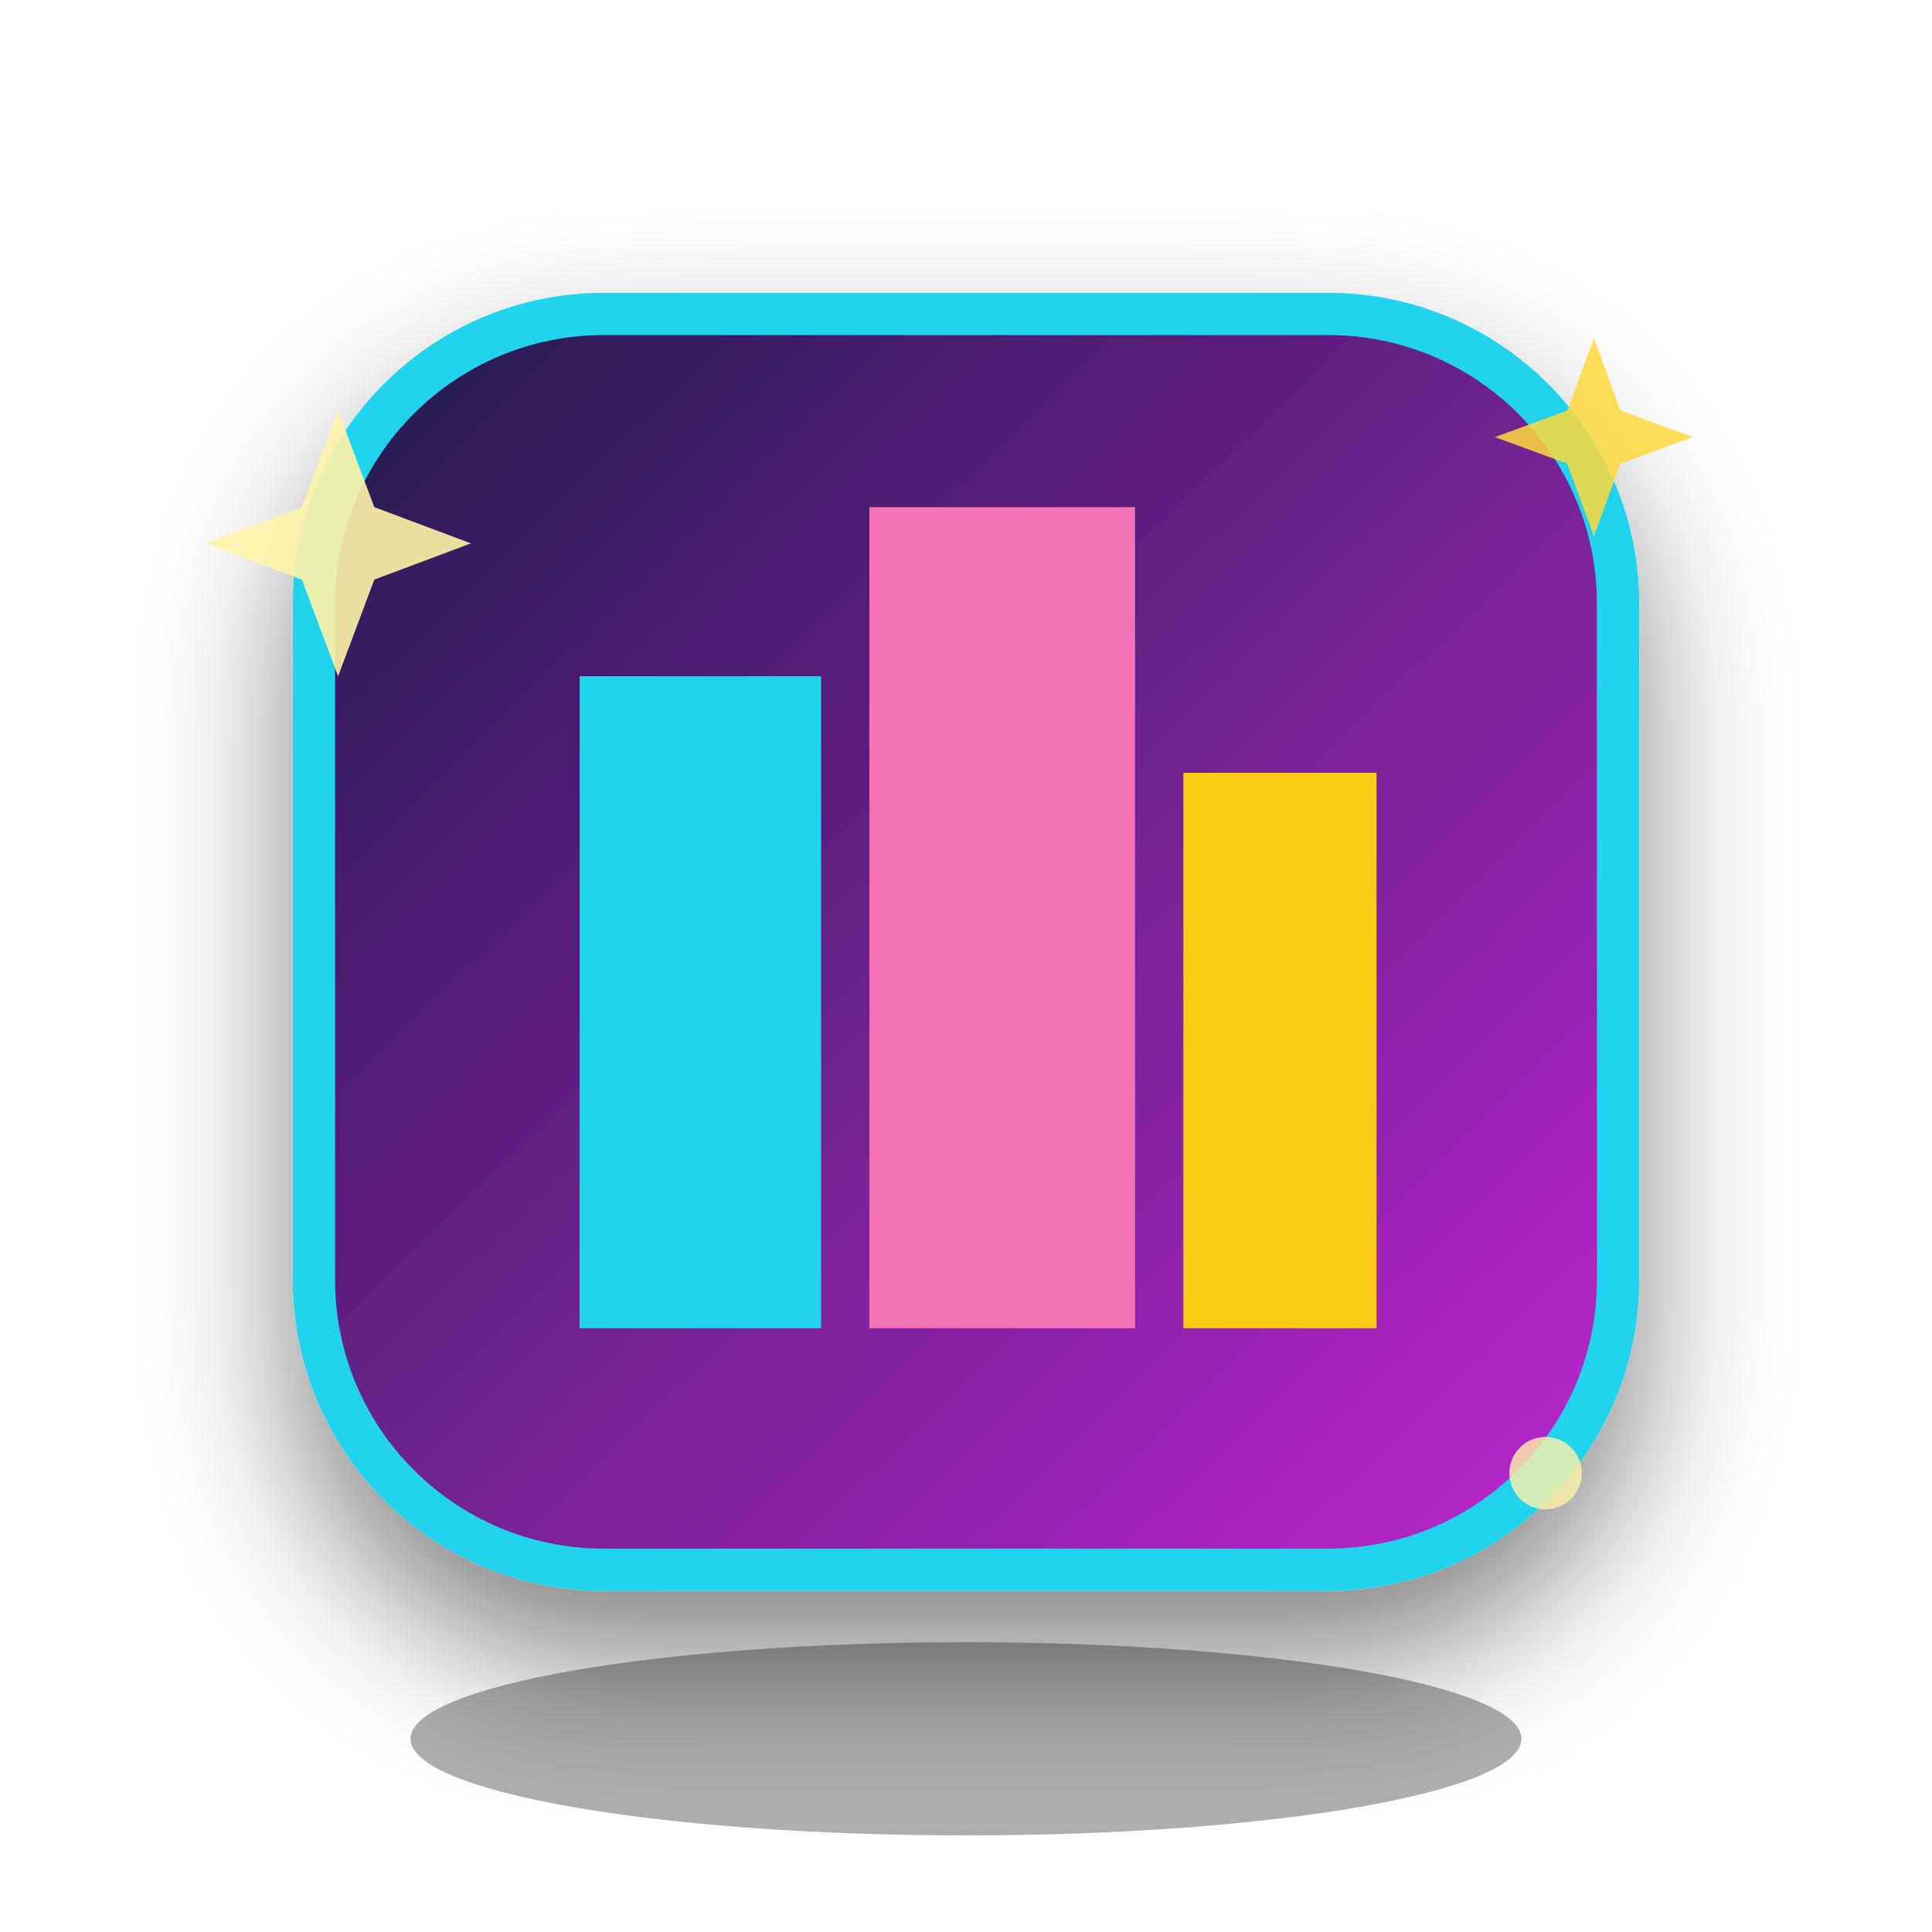
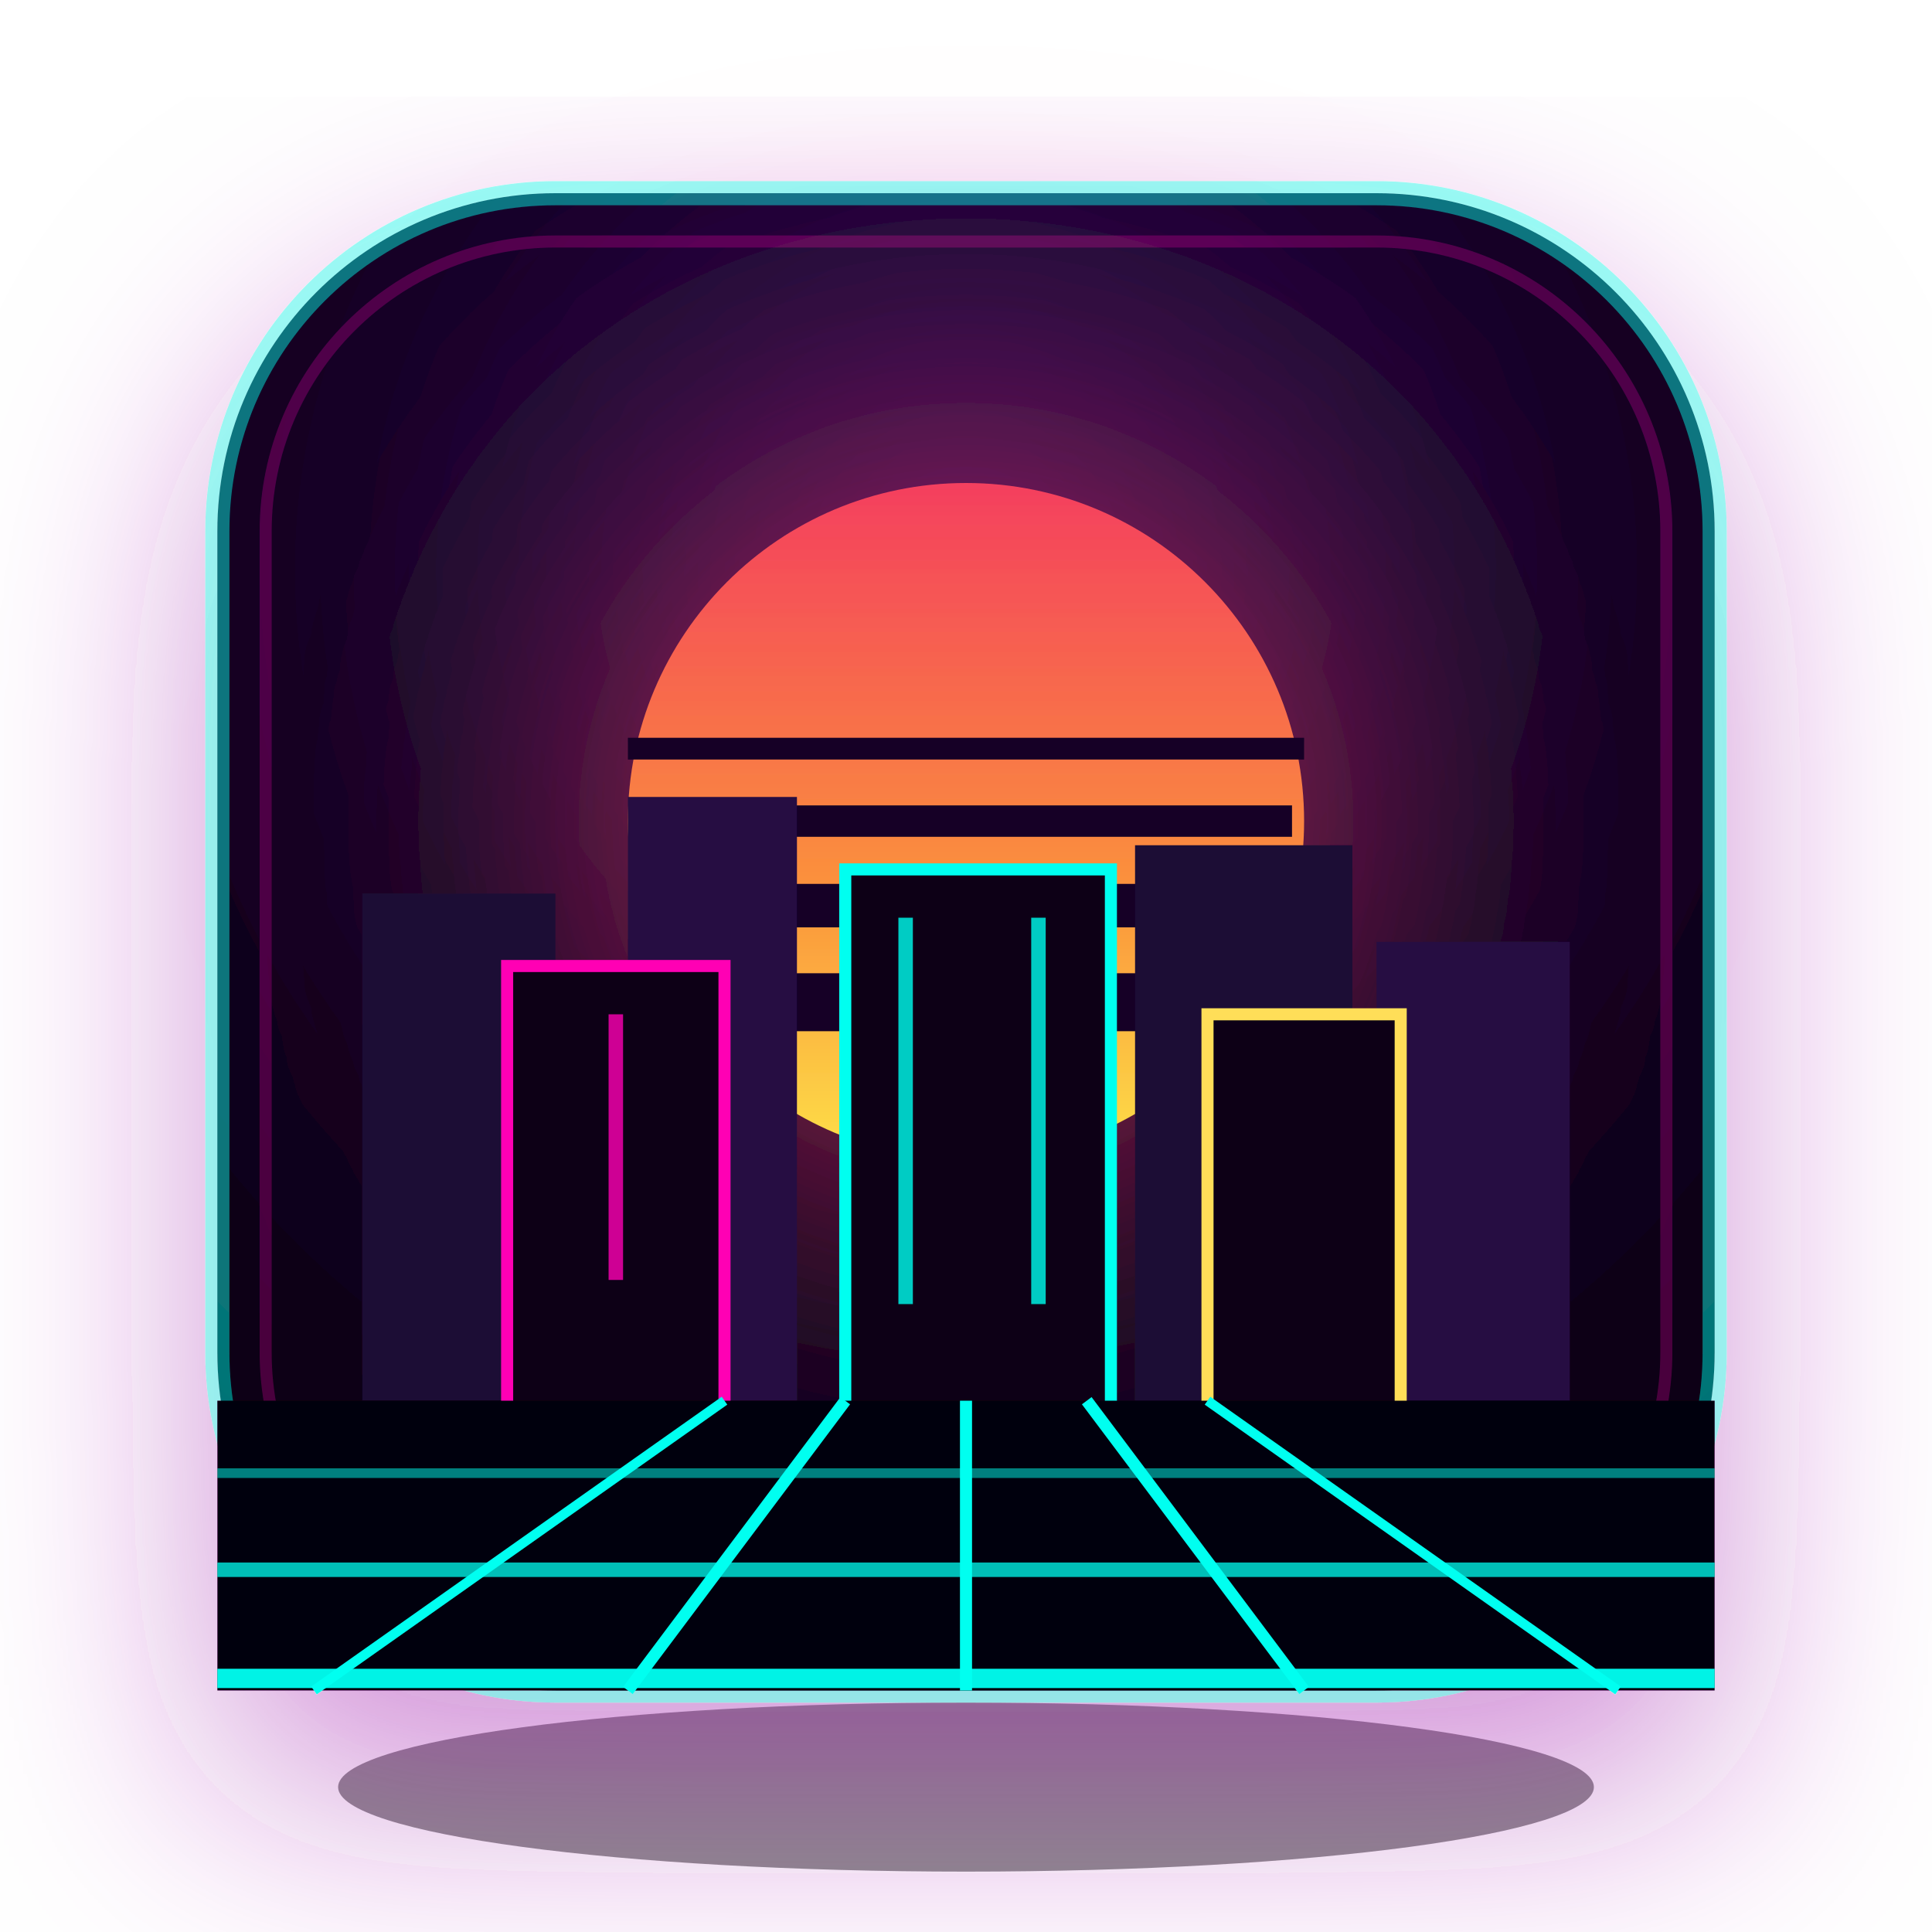
<svg xmlns="http://www.w3.org/2000/svg" viewBox="0 0 160 160" fill="none">
  <defs>
-     <filter id="sh" x="-20%" y="-20%" width="140%" height="145%">
-       <feDropShadow dx="0" dy="6" stdDeviation="6" flood-color="#080612" flood-opacity="0.48" />
+     <filter id="glow-cyber" x="-20%" y="-20%" width="140%" height="140%">
+       <feDropShadow dx="0" dy="8" stdDeviation="10" flood-color="#a21caf" flood-opacity="0.5" />
    </filter>
-     <linearGradient id="goldG" x1="0" y1="0" x2="1" y2="1">
-       <stop offset="0%" stop-color="#FFF3A8" />
-       <stop offset="50%" stop-color="#FFD93D" />
-       <stop offset="100%" stop-color="#E08E00" />
+     <radialGradient id="sky-cyber" cx="50%" cy="25%" r="85%">
+       <stop offset="0%" stop-color="#2e0854" />
+       <stop offset="50%" stop-color="#140226" />
+       <stop offset="100%" stop-color="#07000d" />
+     </radialGradient>
+     <linearGradient id="neonSun" x1="0" y1="0" x2="0" y2="1">
+       <stop offset="0%" stop-color="#f43f5e" />
+       <stop offset="60%" stop-color="#fb923c" />
+       <stop offset="100%" stop-color="#fde047" />
    </linearGradient>
-     <linearGradient id="bg_cyberpunk" x1="0" y1="0" x2="1" y2="1">
-       <stop offset="0%" stop-color="#1E1B4B" />
-       <stop offset="100%" stop-color="#C026D3" />
+     <linearGradient id="gridG" x1="0" y1="0" x2="0" y2="1">
+       <stop offset="0%" stop-color="#00fff0" stop-opacity="0" />
+       <stop offset="100%" stop-color="#00fff0" stop-opacity="0.65" />
    </linearGradient>
  </defs>
-   <ellipse cx="80" cy="144" rx="46" ry="8" fill="#000" opacity="0.32" />
-   <g filter="url(#sh)">
-     <rect x="26" y="26" width="108" height="104" rx="24" fill="url(#bg_cyberpunk)" stroke="#22D3EE" stroke-width="3.5" />
-     <rect x="48" y="56" width="20" height="54" fill="#22D3EE" />
-     <rect x="72" y="42" width="22" height="68" fill="#F472B6" />
-     <rect x="98" y="64" width="16" height="46" fill="#FACC15" />
+   <ellipse cx="80" cy="148" rx="52" ry="7" fill="#000" opacity="0.45" />
+   <g filter="url(#glow-cyber)">
+     <rect x="18" y="16" width="124" height="124" rx="28" fill="url(#sky-cyber)" stroke="rgba(0,255,240,0.45)" stroke-width="2" />
+     <rect x="22" y="20" width="116" height="116" rx="24" stroke="rgba(255,0,180,0.25)" stroke-width="1" />
+     <g>
+       <circle cx="80" cy="68" r="28" fill="url(#neonSun)" filter="drop-shadow(0 0 16px rgba(244,63,94,0.75))" />
+       <line x1="52" y1="62" x2="108" y2="62" stroke="#140226" stroke-width="1.8" />
+       <line x1="53" y1="68" x2="107" y2="68" stroke="#140226" stroke-width="2.6" />
+       <line x1="56" y1="75" x2="104" y2="75" stroke="#140226" stroke-width="3.6" />
+       <line x1="62" y1="83" x2="98" y2="83" stroke="#140226" stroke-width="4.8" />
+     </g>
+     <rect x="30" y="74" width="16" height="42" fill="#1e1035" />
+     <rect x="52" y="66" width="14" height="50" fill="#261042" />
+     <rect x="94" y="70" width="18" height="46" fill="#1e1035" />
+     <rect x="114" y="78" width="16" height="38" fill="#261042" />
+     <rect x="42" y="80" width="18" height="40" fill="#0a0014" stroke="#ff00b4" stroke-width="1" />
+     <line x1="51" y1="84" x2="51" y2="106" stroke="#ff00b4" stroke-width="1.2" opacity="0.8" />
+     <rect x="70" y="72" width="22" height="48" fill="#0a0014" stroke="#00fff0" stroke-width="1" />
+     <line x1="75" y1="76" x2="75" y2="108" stroke="#00fff0" stroke-width="1.2" opacity="0.8" />
+     <line x1="86" y1="76" x2="86" y2="108" stroke="#00fff0" stroke-width="1.2" opacity="0.8" />
+     <rect x="100" y="84" width="16" height="36" fill="#0a0014" stroke="#ffde59" stroke-width="1" />
+     <path d="M18 116h124v24H18z" fill="#06000c" />
+     <line x1="18" y1="122" x2="142" y2="122" stroke="#00fff0" stroke-width="0.8" opacity="0.5" />
+     <line x1="18" y1="130" x2="142" y2="130" stroke="#00fff0" stroke-width="1.2" opacity="0.75" />
+     <line x1="18" y1="139" x2="142" y2="139" stroke="#00fff0" stroke-width="1.6" opacity="0.95" />
+     <line x1="80" y1="116" x2="80" y2="140" stroke="#00fff0" stroke-width="1" />
+     <line x1="70" y1="116" x2="52" y2="140" stroke="#00fff0" stroke-width="1" />
+     <line x1="90" y1="116" x2="108" y2="140" stroke="#00fff0" stroke-width="1" />
+     <line x1="60" y1="116" x2="26" y2="140" stroke="#00fff0" stroke-width="0.8" />
+     <line x1="100" y1="116" x2="134" y2="140" stroke="#00fff0" stroke-width="0.8" />
  </g>
-   <path d="M28 34l3 8 8 3-8 3-3 8-3-8-8-3 8-3z" fill="#FFF3A8" opacity="0.9" />
-   <path d="M132 28l2.2 6 6 2.2-6 2.2-2.2 6-2.2-6-6-2.2 6-2.2z" fill="#FFD93D" opacity="0.85" />
-   <circle cx="128" cy="122" r="3" fill="#FFF3A8" opacity="0.8" />
</svg>
